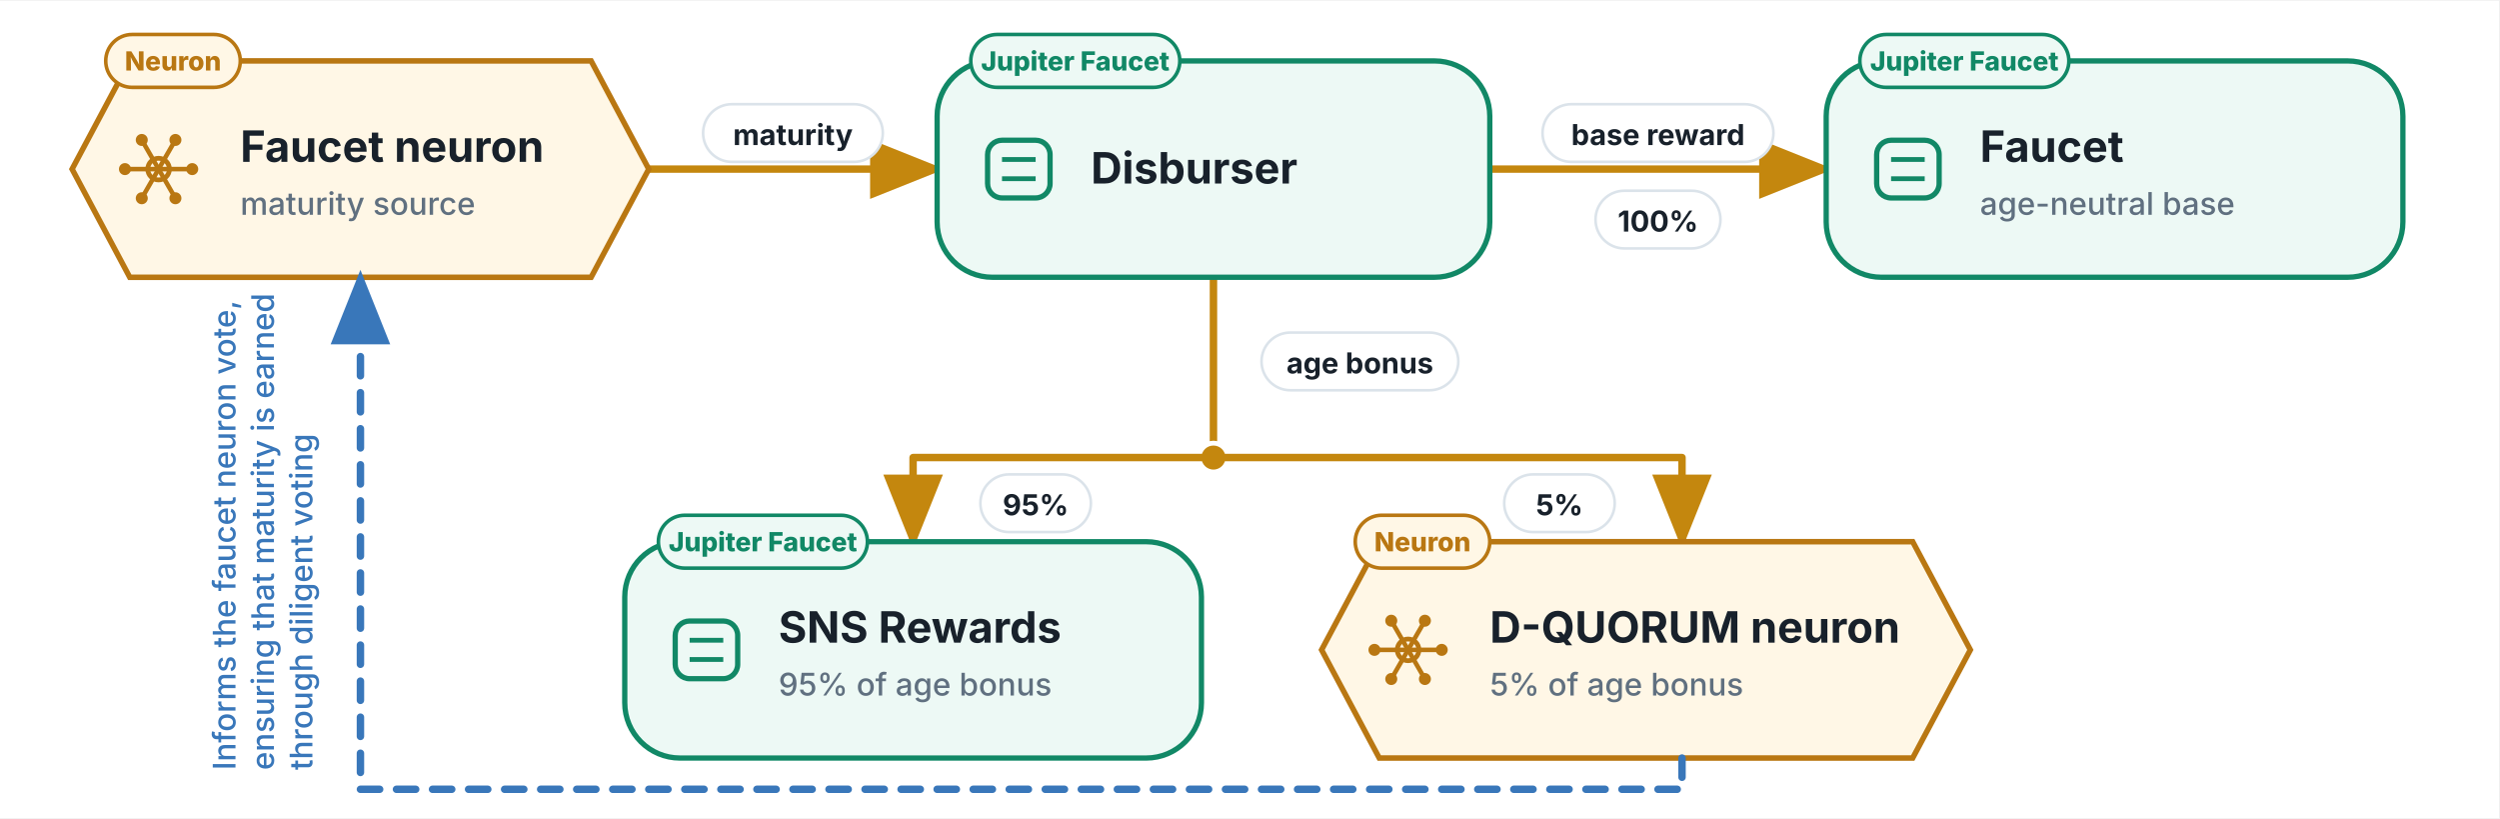
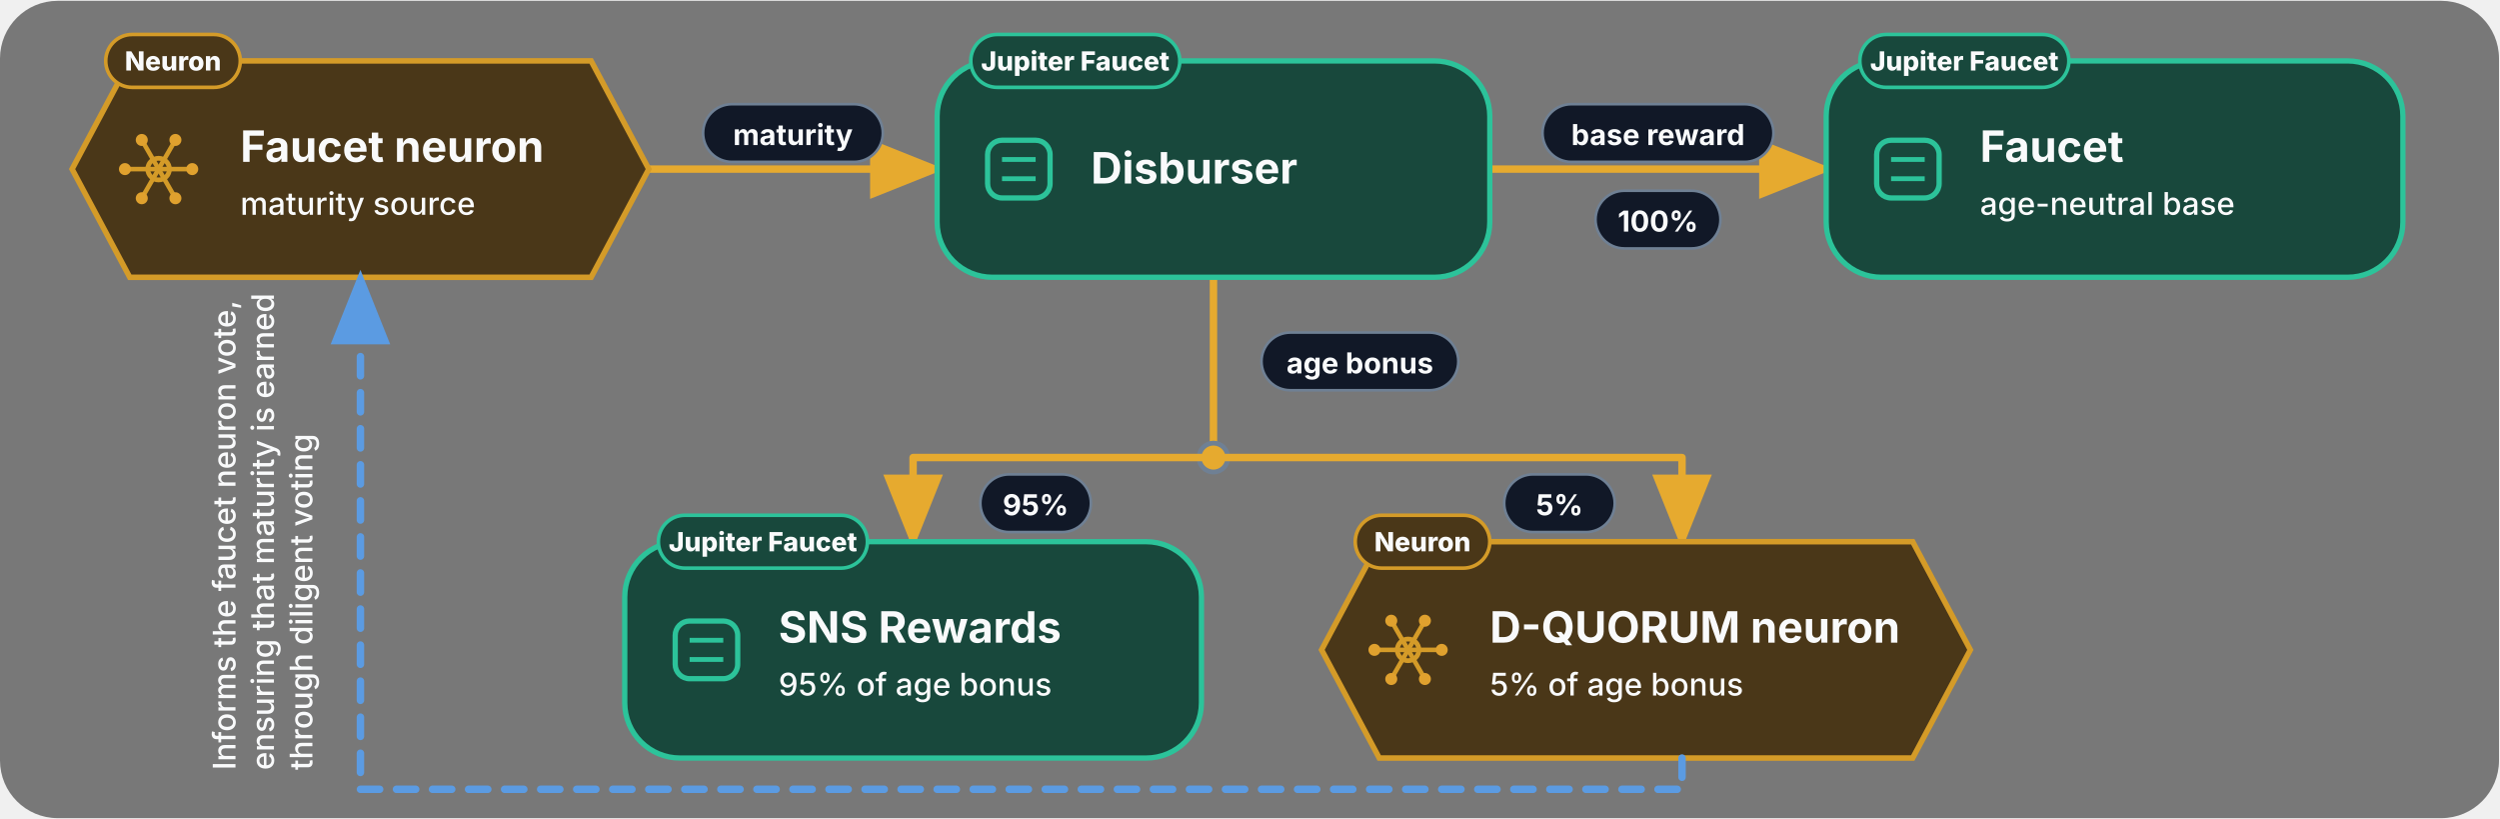
<svg xmlns="http://www.w3.org/2000/svg" baseProfile="full" class="jf-diagram" height="380" role="img" version="1.1" viewBox="90 350 1040 340" width="1160">
  <defs>
    <style type="text/css">
        .jf-diagram { font-family:Inter, ui-sans-serif, system-ui, -apple-system, BlinkMacSystemFont, "Segoe UI", sans-serif; }
-         .bg{fill:#ffffff;}
-         .title{fill:#18212b;font-size:30px;font-weight:720;letter-spacing:-.35px}
-         .subtitle{fill:#607080;font-size:14px;font-weight:520}
-         .node-title{fill:#18212b;font-size:18px;font-weight:700}
-         .node-sub{fill:#607080;font-size:13px;font-weight:520}
+         .bg{fill:#000000;fill-opacity:0.50;}
+         .title{fill:#F9FAFB;font-size:30px;font-weight:720;letter-spacing:-.35px}
+         .subtitle{fill:#F9FAFB;font-size:14px;font-weight:520}
+         .node-title{fill:#F9FAFB;font-size:18px;font-weight:700}
+         .node-sub{fill:#F9FAFB;font-size:13px;font-weight:520}
        .badge{font-size:11px;font-weight:760}
-         .section{fill:#607080;font-size:12px;font-weight:760;letter-spacing:1.2px}
-         .lane{fill:#607080;font-size:13px;font-weight:760;letter-spacing:.9px}
-         .edge-label{fill:#18212b;font-size:12px;font-weight:650}
-         .edge-mono{fill:#18212b;font-size:12px;font-weight:650;font-family:ui-monospace, SFMono-Regular, Menlo, Consolas, monospace}
-         .legend{fill:#18212b;font-size:12px;font-weight:650}
-         .note{fill:#607080;font-size:13px;font-weight:560}
-         .small-title{fill:#18212b;font-size:15px;font-weight:700}
+         .section{fill:#F9FAFB;font-size:12px;font-weight:760;letter-spacing:1.2px}
+         .lane{fill:#F9FAFB;font-size:13px;font-weight:760;letter-spacing:.9px}
+         .edge-label{fill:#F9FAFB;font-size:12px;font-weight:650}
+         .edge-mono{fill:#F9FAFB;font-size:12px;font-weight:650;font-family:ui-monospace, SFMono-Regular, Menlo, Consolas, monospace}
+         .legend{fill:#F9FAFB;font-size:12px;font-weight:650}
+         .note{fill:#F9FAFB;font-size:13px;font-weight:560}
+         .small-title{fill:#F9FAFB;font-size:15px;font-weight:700}
        .step-number{fill:#fff;font-size:12px;font-weight:800}
-         .canister.jupiter rect.body{fill:#edf9f5;stroke:#118866;}
-         .canister.system rect.body{fill:#f1f5fa;stroke:#53657a;}
-         .canister.target rect.body{fill:#fafbfc;stroke:#8b96a3;}
-         .canister.sns rect.body{fill:#f7f0fb;stroke:#8752b6;}
-         .canister.blackhole rect.body{fill:#f5f1f7;stroke:#73517f;}
-         .account path.body{fill:#fbfcfd;stroke:#778697;}
+         .canister.jupiter rect.body{fill:#18483C;stroke:#2CC39A;}
+         .canister.system rect.body{fill:#24384C;stroke:#7E97B8;}
+         .canister.target rect.body{fill:#24384C;stroke:#8CA2C0;}
+         .canister.sns rect.body{fill:#433052;stroke:#BA88E8;}
+         .canister.blackhole rect.body{fill:#261D2A;stroke:#65486F;}
+         .account path.body{fill:#24384C;stroke:#8CA2C0;}
        .edge{fill:none;stroke-width:3.1;stroke-linecap:round;stroke-linejoin:round}
-         .edge.icp{stroke:#c4870e;}
-         .edge.cycles{stroke:#168c65;}
-         .edge.token{stroke:#9b4dca;}
-         .edge.data{stroke:#3977ba;stroke-dasharray:8 7;}
-         .edge.control{stroke:#626b75;stroke-dasharray:2 7;}
-         .edge.action{stroke:#2f6ee5;}
-         .theme-bg{fill:#ffffff;}
+         .edge.icp{stroke:#E6AA2F;}
+         .edge.cycles{stroke:#35C69E;}
+         .edge.token{stroke:#C391ED;}
+         .edge.data{stroke:#5B9BE2;stroke-dasharray:8 7;}
+         .edge.control{stroke:#94A3B8;stroke-dasharray:2 7;}
+         .edge.action{stroke:#5B8EE6;}
+         .theme-bg{fill:#000000;fill-opacity:0.50;}
        </style>
    <marker id="a-icp" markerHeight="10" markerUnits="strokeWidth" markerWidth="10" orient="auto" refX="9" refY="4">
-       <path d="M0,0 L10,4 L0,8 z" fill="#c4870e" />
+       <path d="M0,0 L10,4 L0,8 z" fill="#E6AA2F" />
    </marker>
    <marker id="a-cycles" markerHeight="10" markerUnits="strokeWidth" markerWidth="10" orient="auto" refX="9" refY="4">
-       <path d="M0,0 L10,4 L0,8 z" fill="#168c65" />
+       <path d="M0,0 L10,4 L0,8 z" fill="#35C69E" />
    </marker>
    <marker id="a-token" markerHeight="10" markerUnits="strokeWidth" markerWidth="10" orient="auto" refX="9" refY="4">
-       <path d="M0,0 L10,4 L0,8 z" fill="#9b4dca" />
+       <path d="M0,0 L10,4 L0,8 z" fill="#C391ED" />
    </marker>
    <marker id="a-data" markerHeight="10" markerUnits="strokeWidth" markerWidth="10" orient="auto" refX="9" refY="4">
-       <path d="M0,0 L10,4 L0,8 z" fill="#3977ba" />
+       <path d="M0,0 L10,4 L0,8 z" fill="#5B9BE2" />
    </marker>
    <marker id="a-control" markerHeight="10" markerUnits="strokeWidth" markerWidth="10" orient="auto" refX="9" refY="4">
-       <path d="M0,0 L10,4 L0,8 z" fill="#626b75" />
+       <path d="M0,0 L10,4 L0,8 z" fill="#94A3B8" />
    </marker>
    <marker id="a-action" markerHeight="10" markerUnits="strokeWidth" markerWidth="10" orient="auto" refX="9" refY="4">
-       <path d="M0,0 L10,4 L0,8 z" fill="#2f6ee5" />
+       <path d="M0,0 L10,4 L0,8 z" fill="#5B8EE6" />
    </marker>
  </defs>
-   <rect class="bg" height="340" width="1040" x="90" y="350" />
+   <rect class="bg" x="90" y="350" width="1040" height="340" rx="24" ry="24" />
  <path class="edge icp" d="M 360,420 L 480,420" marker-end="url(#a-icp)" stroke-width="3.1" />
-   <rect fill="#ffffff" height="24" rx="12" ry="12" stroke="#dbe3ea" stroke-width="1.1" width="74.8" x="382.6" y="393" />
+   <rect fill="#111827" height="24" rx="12" ry="12" stroke="#6F8094" stroke-width="1.1" width="74.8" x="382.6" y="393" />
  <text class="edge-label" text-anchor="middle" x="420" y="410">maturity</text>
  <path class="edge icp" d="M 710,420 H 850" marker-end="url(#a-icp)" stroke-width="3.1" />
-   <rect fill="#ffffff" height="24" rx="12" ry="12" stroke="#dbe3ea" stroke-width="1.1" width="96.1" x="731.95" y="393" />
+   <rect fill="#111827" height="24" rx="12" ry="12" stroke="#6F8094" stroke-width="1.1" width="96.1" x="731.95" y="393" />
  <text class="edge-label" text-anchor="middle" x="780" y="410">base reward</text>
-   <rect fill="#ffffff" height="24" rx="12" ry="12" stroke="#dbe3ea" stroke-width="1.1" width="52" x="754" y="429" />
+   <rect fill="#111827" height="24" rx="12" ry="12" stroke="#6F8094" stroke-width="1.1" width="52" x="754" y="429" />
  <text class="edge-label" text-anchor="middle" x="780" y="446">100%</text>
  <path class="edge icp" d="M 595,465 V 540" stroke-width="3.1" />
-   <rect fill="#ffffff" height="24" rx="12" ry="12" stroke="#dbe3ea" stroke-width="1.1" width="81.9" x="615" y="488" />
+   <rect fill="#111827" height="24" rx="12" ry="12" stroke="#6F8094" stroke-width="1.1" width="81.9" x="615" y="488" />
  <text class="edge-label" text-anchor="middle" x="655.95" y="505">age bonus</text>
-   <circle cx="595" cy="540" fill="#c4870e" r="6" stroke="#ffffff" stroke-width="2" />
+   <circle cx="595" cy="540" fill="#E6AA2F" r="6" stroke="#6F8094" stroke-width="2" />
  <path class="edge icp" d="M 595,540 H 470 V 575" marker-end="url(#a-icp)" stroke-width="3.1" />
-   <rect fill="#ffffff" height="24" rx="12" ry="12" stroke="#dbe3ea" stroke-width="1.1" width="46" x="498" y="547" />
+   <rect fill="#111827" height="24" rx="12" ry="12" stroke="#6F8094" stroke-width="1.1" width="46" x="498" y="547" />
  <text class="edge-label" text-anchor="middle" x="521" y="564">95%</text>
  <path class="edge icp" d="M 595,540 H 790 V 575" marker-end="url(#a-icp)" stroke-width="3.1" />
-   <rect fill="#ffffff" height="24" rx="12" ry="12" stroke="#dbe3ea" stroke-width="1.1" width="46" x="716" y="547" />
+   <rect fill="#111827" height="24" rx="12" ry="12" stroke="#6F8094" stroke-width="1.1" width="46" x="716" y="547" />
  <text class="edge-label" text-anchor="middle" x="739" y="564">5%</text>
  <g class="entity neuron">
-     <polygon fill="#fff7e6" points="144,375 336,375 360,420.0 336,465 144,465 120,420.0" stroke="#b97712" stroke-width="2.3" />
-     <rect fill="#fff7e6" height="22" rx="11" ry="11" stroke="#b97712" stroke-width="1.5" width="56" x="134" y="364" />
-     <text class="badge" fill="#b97712" text-anchor="middle" x="162.0" y="379">Neuron</text>
-     <circle cx="156" cy="420.0" fill="none" r="4.5" stroke="#b97712" stroke-width="2" />
-     <line stroke="#b97712" stroke-width="1.9" x1="156" x2="170.0" y1="420.0" y2="420.0" />
-     <circle cx="170.0" cy="420.0" fill="#b97712" r="2.5" />
-     <line stroke="#b97712" stroke-width="1.9" x1="156" x2="163.0" y1="420.0" y2="432.124" />
-     <circle cx="163.0" cy="432.124" fill="#b97712" r="2.5" />
-     <line stroke="#b97712" stroke-width="1.9" x1="156" x2="149.0" y1="420.0" y2="432.124" />
-     <circle cx="149.0" cy="432.124" fill="#b97712" r="2.5" />
-     <line stroke="#b97712" stroke-width="1.9" x1="156" x2="142.0" y1="420.0" y2="420.0" />
-     <circle cx="142.0" cy="420.0" fill="#b97712" r="2.5" />
-     <line stroke="#b97712" stroke-width="1.9" x1="156" x2="149.0" y1="420.0" y2="407.876" />
-     <circle cx="149.0" cy="407.876" fill="#b97712" r="2.5" />
-     <line stroke="#b97712" stroke-width="1.9" x1="156" x2="163.0" y1="420.0" y2="407.876" />
-     <circle cx="163.0" cy="407.876" fill="#b97712" r="2.5" />
+     <polygon fill="#4A3718" points="144,375 336,375 360,420.0 336,465 144,465 120,420.0" stroke="#D49B28" stroke-width="2.3" />
+     <rect fill="#4A3718" height="22" rx="11" ry="11" stroke="#D49B28" stroke-width="1.5" width="56" x="134" y="364" />
+     <text class="badge" fill="#F9FAFB" text-anchor="middle" x="162.0" y="379">Neuron</text>
+     <circle cx="156" cy="420.0" fill="none" r="4.5" stroke="#D49B28" stroke-width="2" />
+     <line stroke="#D49B28" stroke-width="1.9" x1="156" x2="170.0" y1="420.0" y2="420.0" />
+     <circle cx="170.0" cy="420.0" fill="#E0A12E" r="2.5" />
+     <line stroke="#D49B28" stroke-width="1.9" x1="156" x2="163.0" y1="420.0" y2="432.124" />
+     <circle cx="163.0" cy="432.124" fill="#E0A12E" r="2.5" />
+     <line stroke="#D49B28" stroke-width="1.9" x1="156" x2="149.0" y1="420.0" y2="432.124" />
+     <circle cx="149.0" cy="432.124" fill="#E0A12E" r="2.5" />
+     <line stroke="#D49B28" stroke-width="1.9" x1="156" x2="142.0" y1="420.0" y2="420.0" />
+     <circle cx="142.0" cy="420.0" fill="#E0A12E" r="2.5" />
+     <line stroke="#D49B28" stroke-width="1.9" x1="156" x2="149.0" y1="420.0" y2="407.876" />
+     <circle cx="149.0" cy="407.876" fill="#E0A12E" r="2.5" />
+     <line stroke="#D49B28" stroke-width="1.9" x1="156" x2="163.0" y1="420.0" y2="407.876" />
+     <circle cx="163.0" cy="407.876" fill="#E0A12E" r="2.5" />
    <text class="node-title" x="190" y="417.0">Faucet neuron</text>
    <text class="node-sub" x="190" y="439.0">maturity source</text>
  </g>
  <g class="entity canister jupiter">
    <rect class="body" height="90" rx="23" ry="23" stroke-width="2.2" width="230" x="480" y="375" />
-     <rect fill="#edf9f5" height="22" rx="11" ry="11" stroke="#118866" stroke-width="1.5" width="87" x="494" y="364" />
-     <text class="badge" fill="#118866" text-anchor="middle" x="537.5" y="379">Jupiter Faucet</text>
-     <rect fill="none" height="24" rx="6" ry="6" stroke="#118866" stroke-width="2.2" width="26" x="501" y="408.0" />
-     <line stroke="#118866" stroke-width="2" x1="507" x2="521" y1="416.0" y2="416.0" />
-     <line stroke="#118866" stroke-width="2" x1="507" x2="521" y1="424.0" y2="424.0" />
+     <rect fill="#18483C" height="22" rx="11" ry="11" stroke="#2CC39A" stroke-width="1.5" width="87" x="494" y="364" />
+     <text class="badge" fill="#F9FAFB" text-anchor="middle" x="537.5" y="379">Jupiter Faucet</text>
+     <rect fill="none" height="24" rx="6" ry="6" stroke="#2CC39A" stroke-width="2.2" width="26" x="501" y="408.0" />
+     <line stroke="#2CC39A" stroke-width="2" x1="507" x2="521" y1="416.0" y2="416.0" />
+     <line stroke="#2CC39A" stroke-width="2" x1="507" x2="521" y1="424.0" y2="424.0" />
    <text class="node-title" x="544" y="426.0">Disburser</text>
  </g>
  <g class="entity canister jupiter">
    <rect class="body" height="90" rx="23" ry="23" stroke-width="2.2" width="240" x="850" y="375" />
-     <rect fill="#edf9f5" height="22" rx="11" ry="11" stroke="#118866" stroke-width="1.5" width="87" x="864" y="364" />
-     <text class="badge" fill="#118866" text-anchor="middle" x="907.5" y="379">Jupiter Faucet</text>
-     <rect fill="none" height="24" rx="6" ry="6" stroke="#118866" stroke-width="2.2" width="26" x="871" y="408.0" />
-     <line stroke="#118866" stroke-width="2" x1="877" x2="891" y1="416.0" y2="416.0" />
-     <line stroke="#118866" stroke-width="2" x1="877" x2="891" y1="424.0" y2="424.0" />
+     <rect fill="#18483C" height="22" rx="11" ry="11" stroke="#2CC39A" stroke-width="1.5" width="87" x="864" y="364" />
+     <text class="badge" fill="#F9FAFB" text-anchor="middle" x="907.5" y="379">Jupiter Faucet</text>
+     <rect fill="none" height="24" rx="6" ry="6" stroke="#2CC39A" stroke-width="2.2" width="26" x="871" y="408.0" />
+     <line stroke="#2CC39A" stroke-width="2" x1="877" x2="891" y1="416.0" y2="416.0" />
+     <line stroke="#2CC39A" stroke-width="2" x1="877" x2="891" y1="424.0" y2="424.0" />
    <text class="node-title" x="914" y="417.0">Faucet</text>
    <text class="node-sub" x="914" y="439.0">age-neutral base</text>
  </g>
  <g class="entity canister jupiter">
    <rect class="body" height="90" rx="23" ry="23" stroke-width="2.2" width="240" x="350" y="575" />
-     <rect fill="#edf9f5" height="22" rx="11" ry="11" stroke="#118866" stroke-width="1.5" width="87" x="364" y="564" />
-     <text class="badge" fill="#118866" text-anchor="middle" x="407.5" y="579">Jupiter Faucet</text>
-     <rect fill="none" height="24" rx="6" ry="6" stroke="#118866" stroke-width="2.2" width="26" x="371" y="608.0" />
-     <line stroke="#118866" stroke-width="2" x1="377" x2="391" y1="616.0" y2="616.0" />
-     <line stroke="#118866" stroke-width="2" x1="377" x2="391" y1="624.0" y2="624.0" />
+     <rect fill="#18483C" height="22" rx="11" ry="11" stroke="#2CC39A" stroke-width="1.5" width="87" x="364" y="564" />
+     <text class="badge" fill="#F9FAFB" text-anchor="middle" x="407.5" y="579">Jupiter Faucet</text>
+     <rect fill="none" height="24" rx="6" ry="6" stroke="#2CC39A" stroke-width="2.2" width="26" x="371" y="608.0" />
+     <line stroke="#2CC39A" stroke-width="2" x1="377" x2="391" y1="616.0" y2="616.0" />
+     <line stroke="#2CC39A" stroke-width="2" x1="377" x2="391" y1="624.0" y2="624.0" />
    <text class="node-title" x="414" y="617.0">SNS Rewards</text>
    <text class="node-sub" x="414" y="639.0">95% of age bonus</text>
  </g>
  <g class="entity neuron">
-     <polygon fill="#fff7e6" points="664,575 886,575 910,620.0 886,665 664,665 640,620.0" stroke="#b97712" stroke-width="2.3" />
-     <rect fill="#fff7e6" height="22" rx="11" ry="11" stroke="#b97712" stroke-width="1.5" width="56" x="654" y="564" />
-     <text class="badge" fill="#b97712" text-anchor="middle" x="682.0" y="579">Neuron</text>
-     <circle cx="676" cy="620.0" fill="none" r="4.5" stroke="#b97712" stroke-width="2" />
-     <line stroke="#b97712" stroke-width="1.9" x1="676" x2="690.0" y1="620.0" y2="620.0" />
-     <circle cx="690.0" cy="620.0" fill="#b97712" r="2.5" />
-     <line stroke="#b97712" stroke-width="1.9" x1="676" x2="683.0" y1="620.0" y2="632.124" />
-     <circle cx="683.0" cy="632.124" fill="#b97712" r="2.5" />
-     <line stroke="#b97712" stroke-width="1.9" x1="676" x2="669.0" y1="620.0" y2="632.124" />
-     <circle cx="669.0" cy="632.124" fill="#b97712" r="2.5" />
-     <line stroke="#b97712" stroke-width="1.9" x1="676" x2="662.0" y1="620.0" y2="620.0" />
-     <circle cx="662.0" cy="620.0" fill="#b97712" r="2.5" />
-     <line stroke="#b97712" stroke-width="1.9" x1="676" x2="669.0" y1="620.0" y2="607.876" />
-     <circle cx="669.0" cy="607.876" fill="#b97712" r="2.5" />
-     <line stroke="#b97712" stroke-width="1.9" x1="676" x2="683.0" y1="620.0" y2="607.876" />
-     <circle cx="683.0" cy="607.876" fill="#b97712" r="2.5" />
+     <polygon fill="#4A3718" points="664,575 886,575 910,620.0 886,665 664,665 640,620.0" stroke="#D49B28" stroke-width="2.3" />
+     <rect fill="#4A3718" height="22" rx="11" ry="11" stroke="#D49B28" stroke-width="1.5" width="56" x="654" y="564" />
+     <text class="badge" fill="#F9FAFB" text-anchor="middle" x="682.0" y="579">Neuron</text>
+     <circle cx="676" cy="620.0" fill="none" r="4.5" stroke="#D49B28" stroke-width="2" />
+     <line stroke="#D49B28" stroke-width="1.9" x1="676" x2="690.0" y1="620.0" y2="620.0" />
+     <circle cx="690.0" cy="620.0" fill="#E0A12E" r="2.5" />
+     <line stroke="#D49B28" stroke-width="1.9" x1="676" x2="683.0" y1="620.0" y2="632.124" />
+     <circle cx="683.0" cy="632.124" fill="#E0A12E" r="2.5" />
+     <line stroke="#D49B28" stroke-width="1.9" x1="676" x2="669.0" y1="620.0" y2="632.124" />
+     <circle cx="669.0" cy="632.124" fill="#E0A12E" r="2.5" />
+     <line stroke="#D49B28" stroke-width="1.9" x1="676" x2="662.0" y1="620.0" y2="620.0" />
+     <circle cx="662.0" cy="620.0" fill="#E0A12E" r="2.5" />
+     <line stroke="#D49B28" stroke-width="1.9" x1="676" x2="669.0" y1="620.0" y2="607.876" />
+     <circle cx="669.0" cy="607.876" fill="#E0A12E" r="2.5" />
+     <line stroke="#D49B28" stroke-width="1.9" x1="676" x2="683.0" y1="620.0" y2="607.876" />
+     <circle cx="683.0" cy="607.876" fill="#E0A12E" r="2.5" />
    <text class="node-title" x="710" y="617.0">D-QUORUM neuron</text>
    <text class="node-sub" x="710" y="639.0">5% of age bonus</text>
  </g>
  <path class="edge data" d="M 790,665 V 678 H 240 V 465" marker-end="url(#a-data)" stroke-width="3.1" />
-   <text class="node-sub" style="fill:#3977ba" transform="rotate(-90 188 670)" x="188" y="670">
+   <text class="node-sub" style="fill:#F9FAFB" transform="rotate(-90 188 670)" x="188" y="670">
    <tspan x="188" dy="0">Informs the faucet neuron vote,</tspan>
    <tspan x="188" dy="16">ensuring that maturity is earned</tspan>
    <tspan x="188" dy="16">through diligent voting</tspan>
  </text>
</svg>
